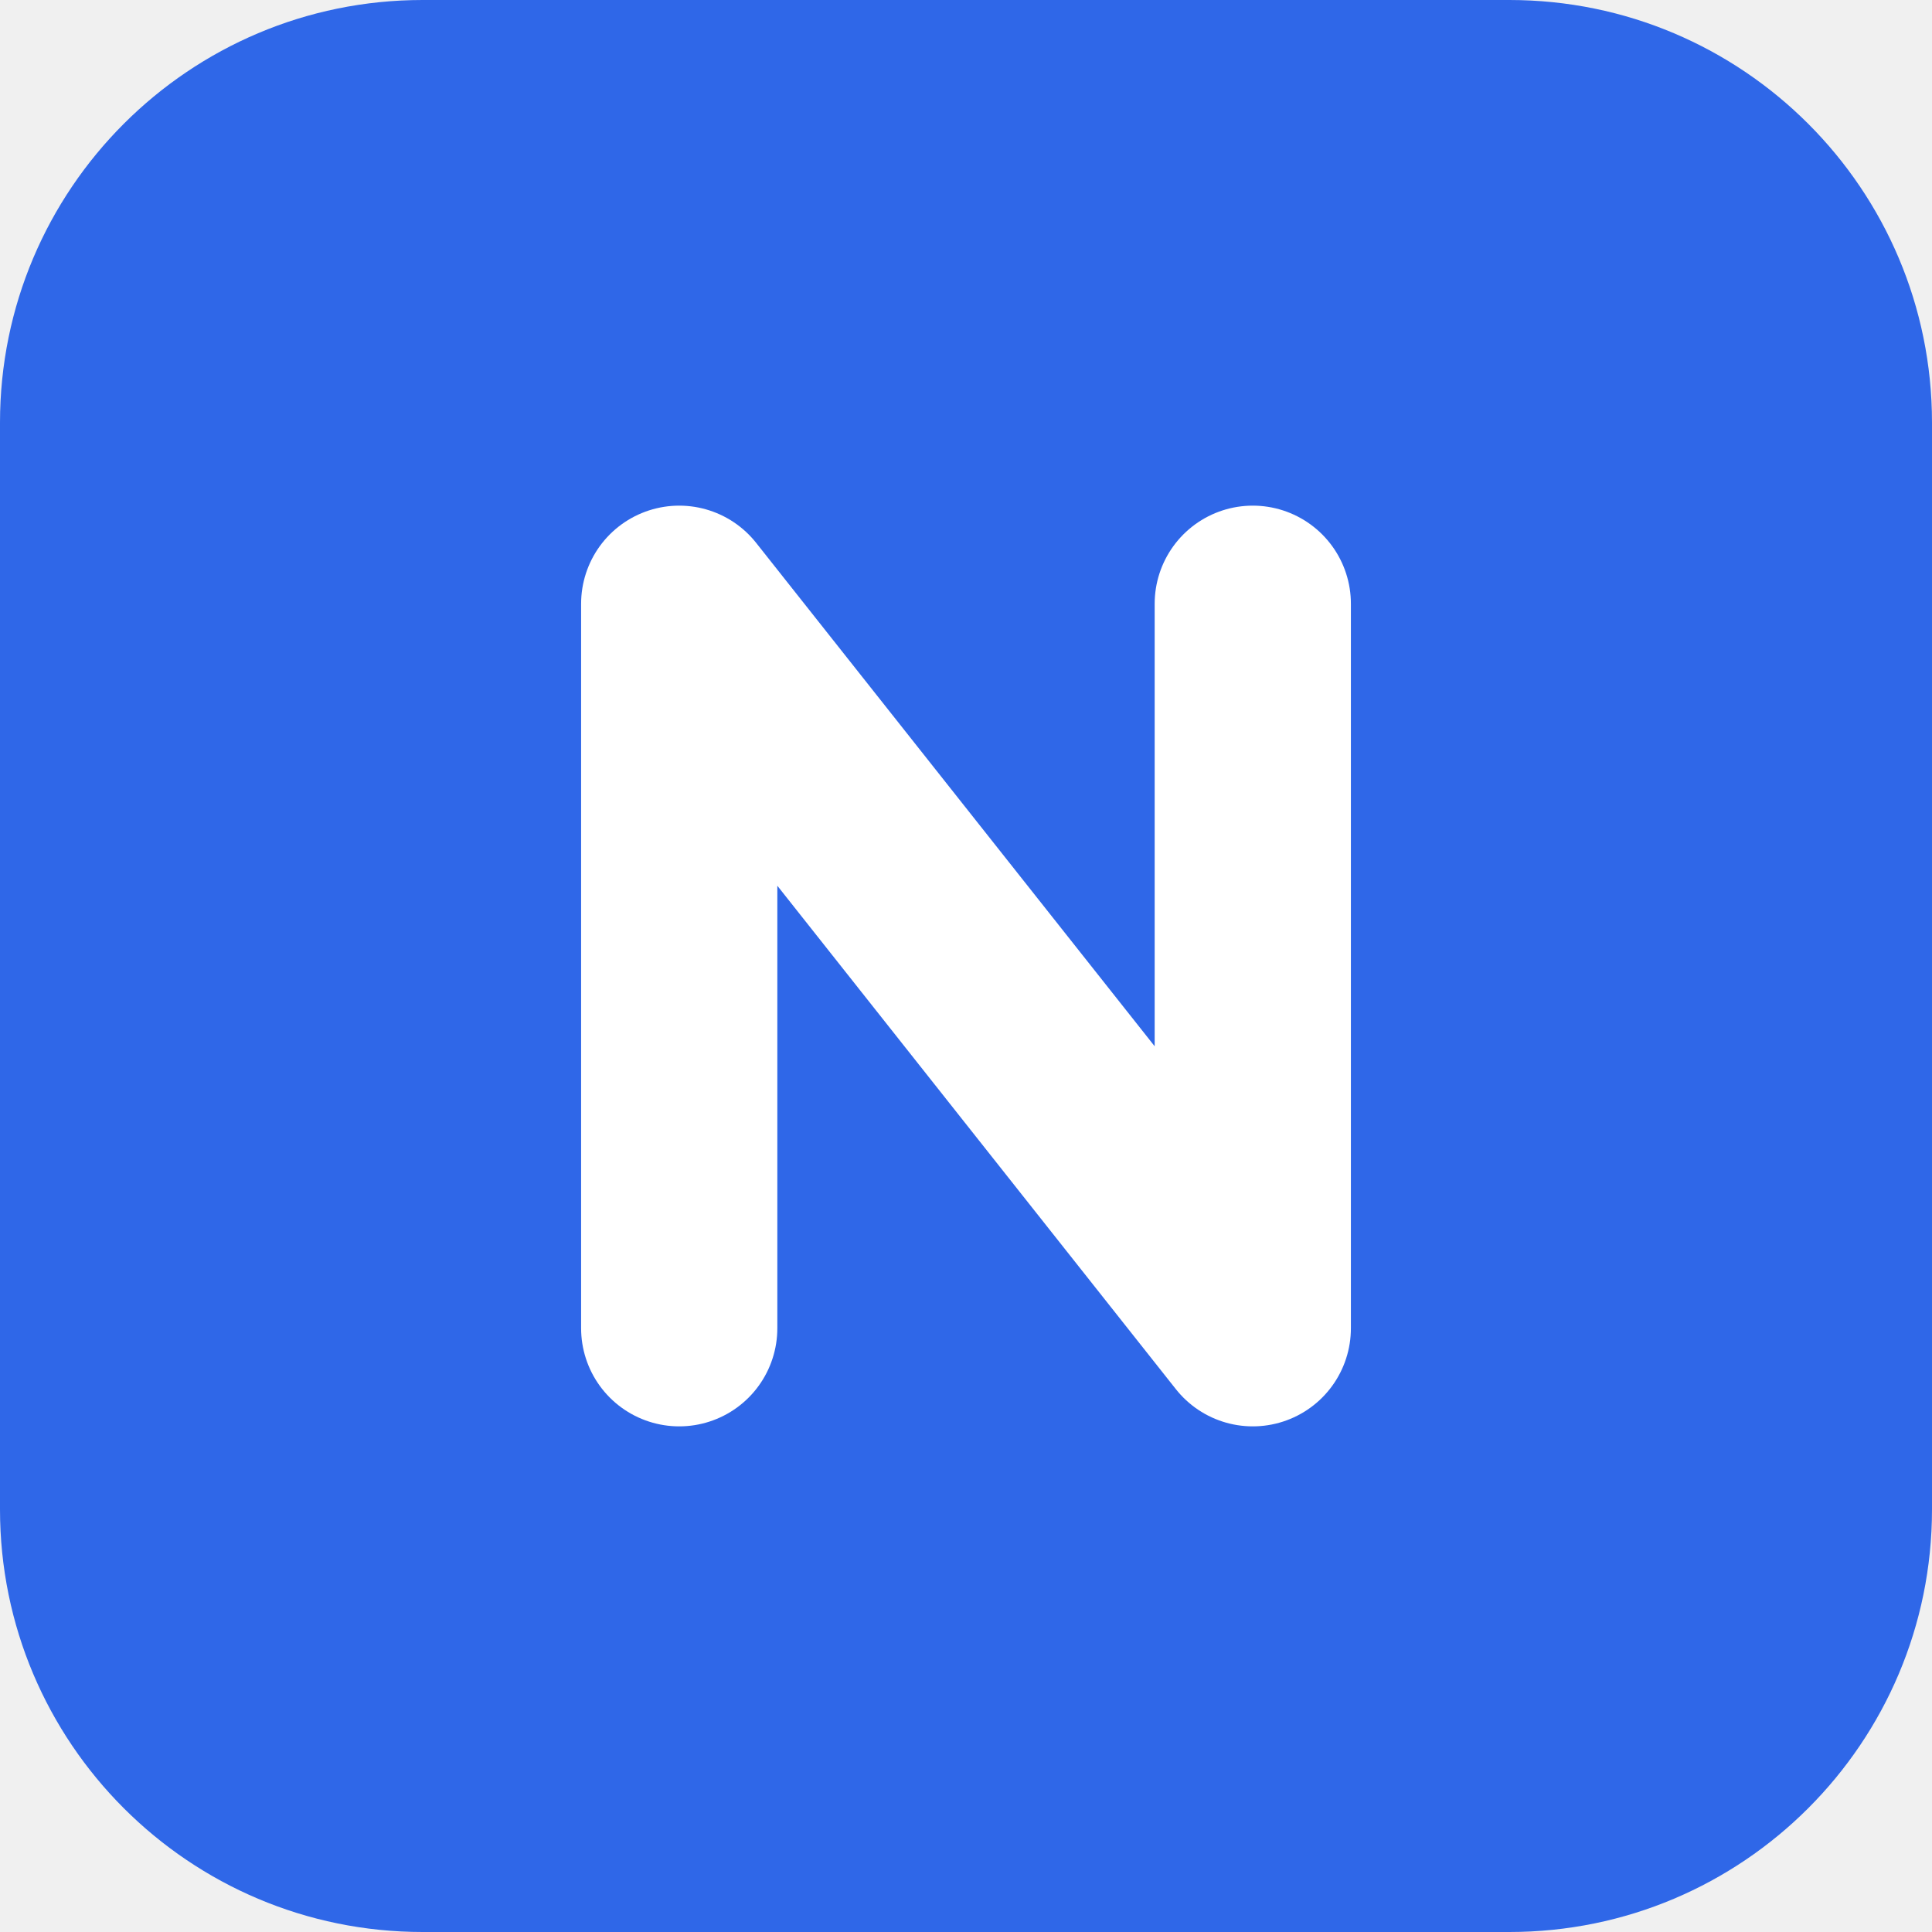
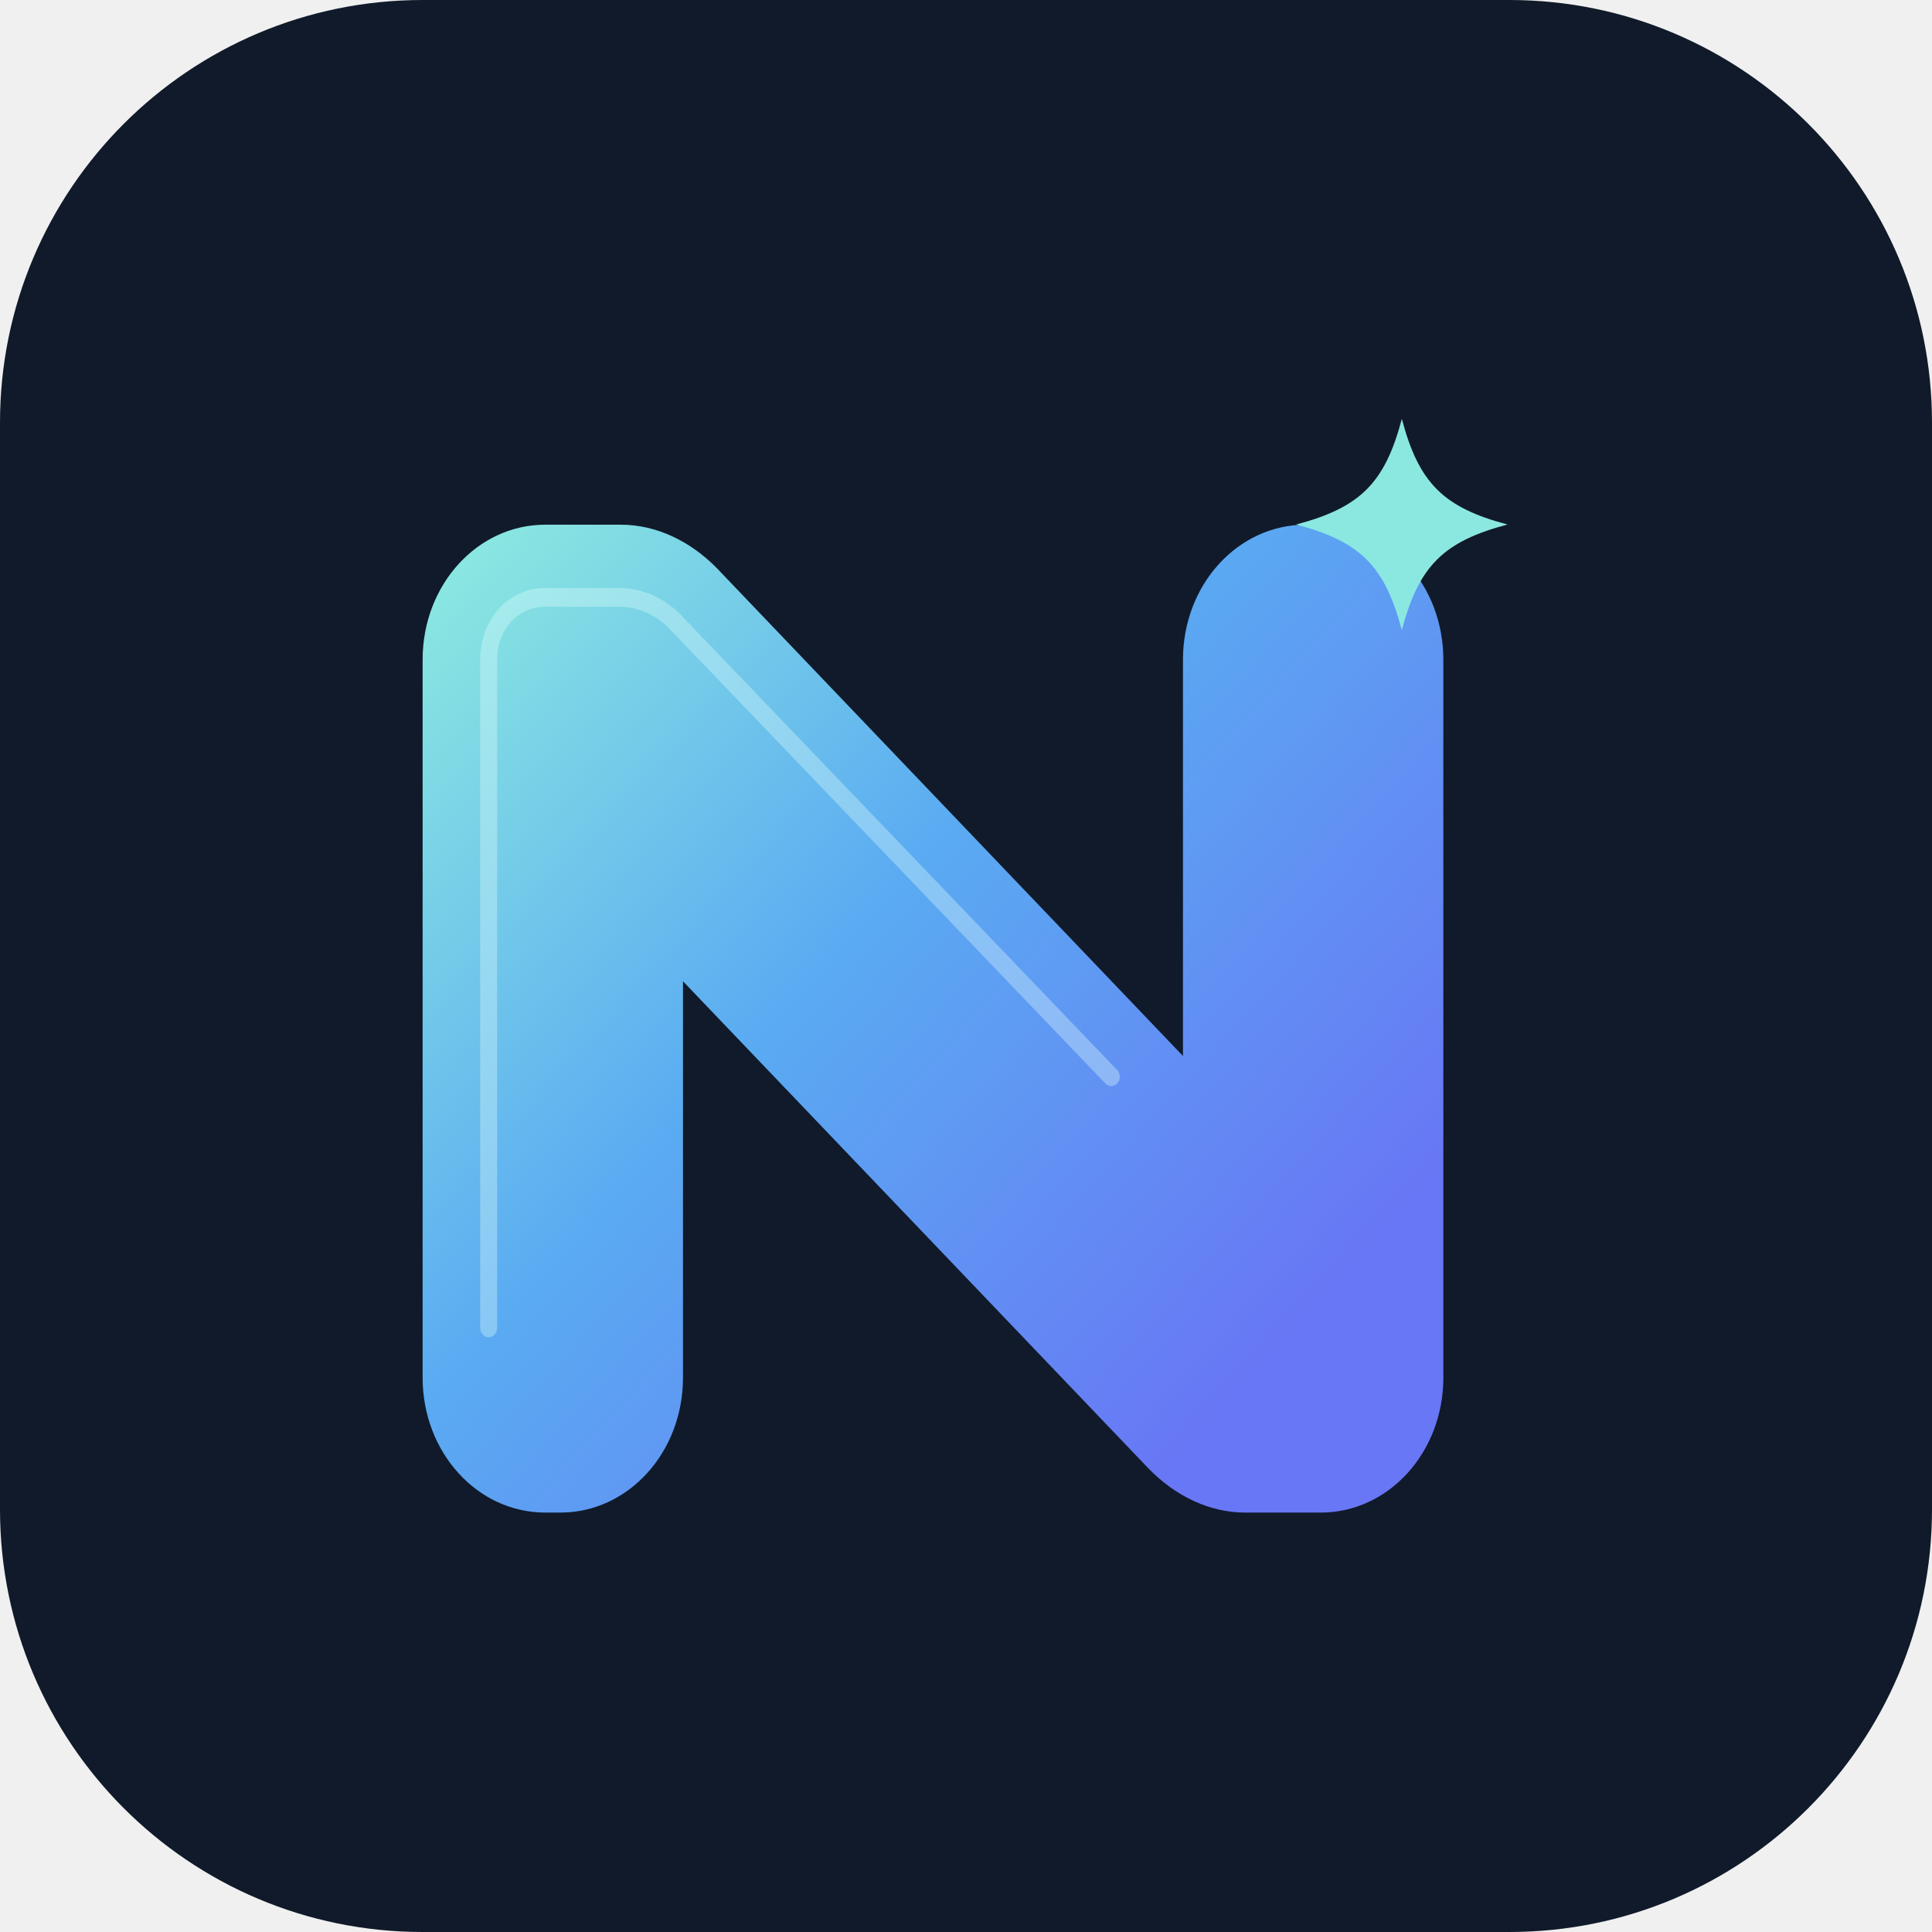
<svg xmlns="http://www.w3.org/2000/svg" viewBox="0 0 1024 1024" fill="none">
-   <rect width="1024" height="1024" rx="224" fill="#2F67E8" />
-   <path d="M360 704V320L664 704V320" stroke="#FFFFFF" stroke-width="104" stroke-linecap="round" stroke-linejoin="round" />
+   <defs>
+     <linearGradient id="ribbon" x1="300" y1="300" x2="710" y2="710" gradientUnits="userSpaceOnUse">
+       <stop stop-color="#8BE8E0" />
+       <stop offset="0.48" stop-color="#5AABF2" />
+       <stop offset="1" stop-color="#6877F5" />
+     </linearGradient>
+   </defs>
+   <rect width="1024" height="1024" rx="224" fill="#101A2A" />
+   <g transform="translate(-54 5)">
+     <g transform="translate(0 492) scale(1 1.1) translate(0 -492)">
+       <path d="M278 704V358c0-36 29-65 65-65h40c19 0 37 8 51 21l247 235V358c0-36 29-65 65-65h8c36 0 65 29 65 65v346c0 36-29 65-65 65h-40c-19 0-37-8-51-21L416 513v191c0 36-29 65-65 65h-8c-36 0-65-29-65-65Z" fill="url(#ribbon)" />
+       <path d="M313 680V358c0-17 13-30 30-30h39c11 0 21 4 29 11l232 220" stroke="#E6FFFC" stroke-opacity="0.34" stroke-width="9" stroke-linecap="round" stroke-linejoin="round" />
+     </g>
+     <path d="M797 217c9 34 22 47 56 56-34 9-47 22-56 56-9-34-22-47-56-56 34-9 47-22 56-56Z" fill="#8BE8E0" />
+   </g>
</svg>
